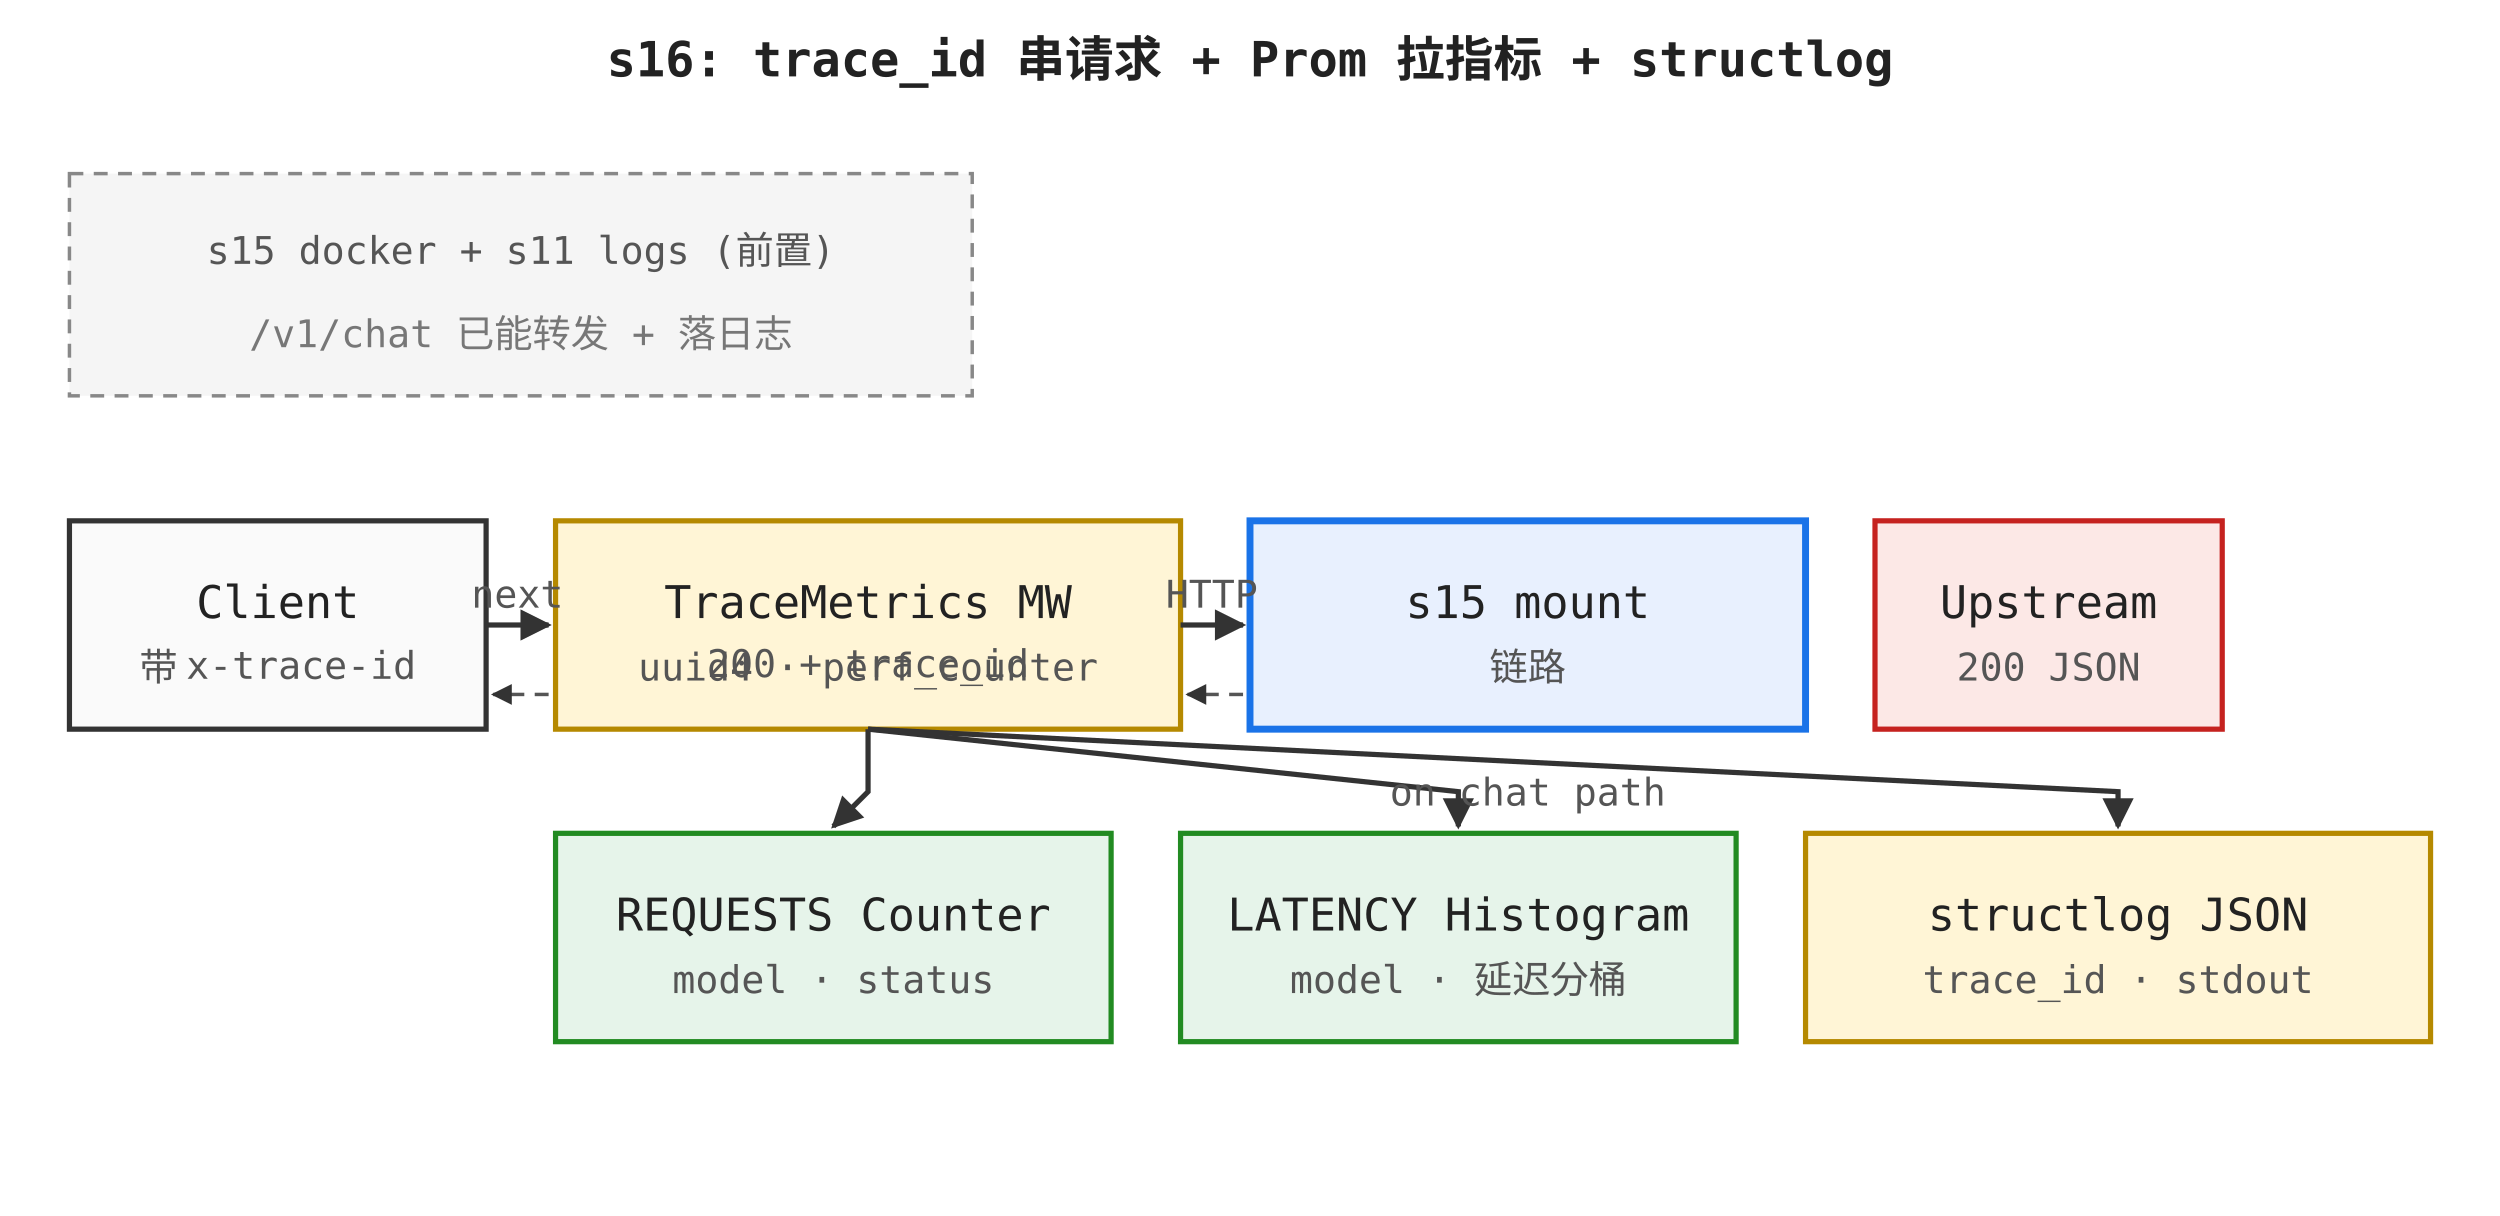
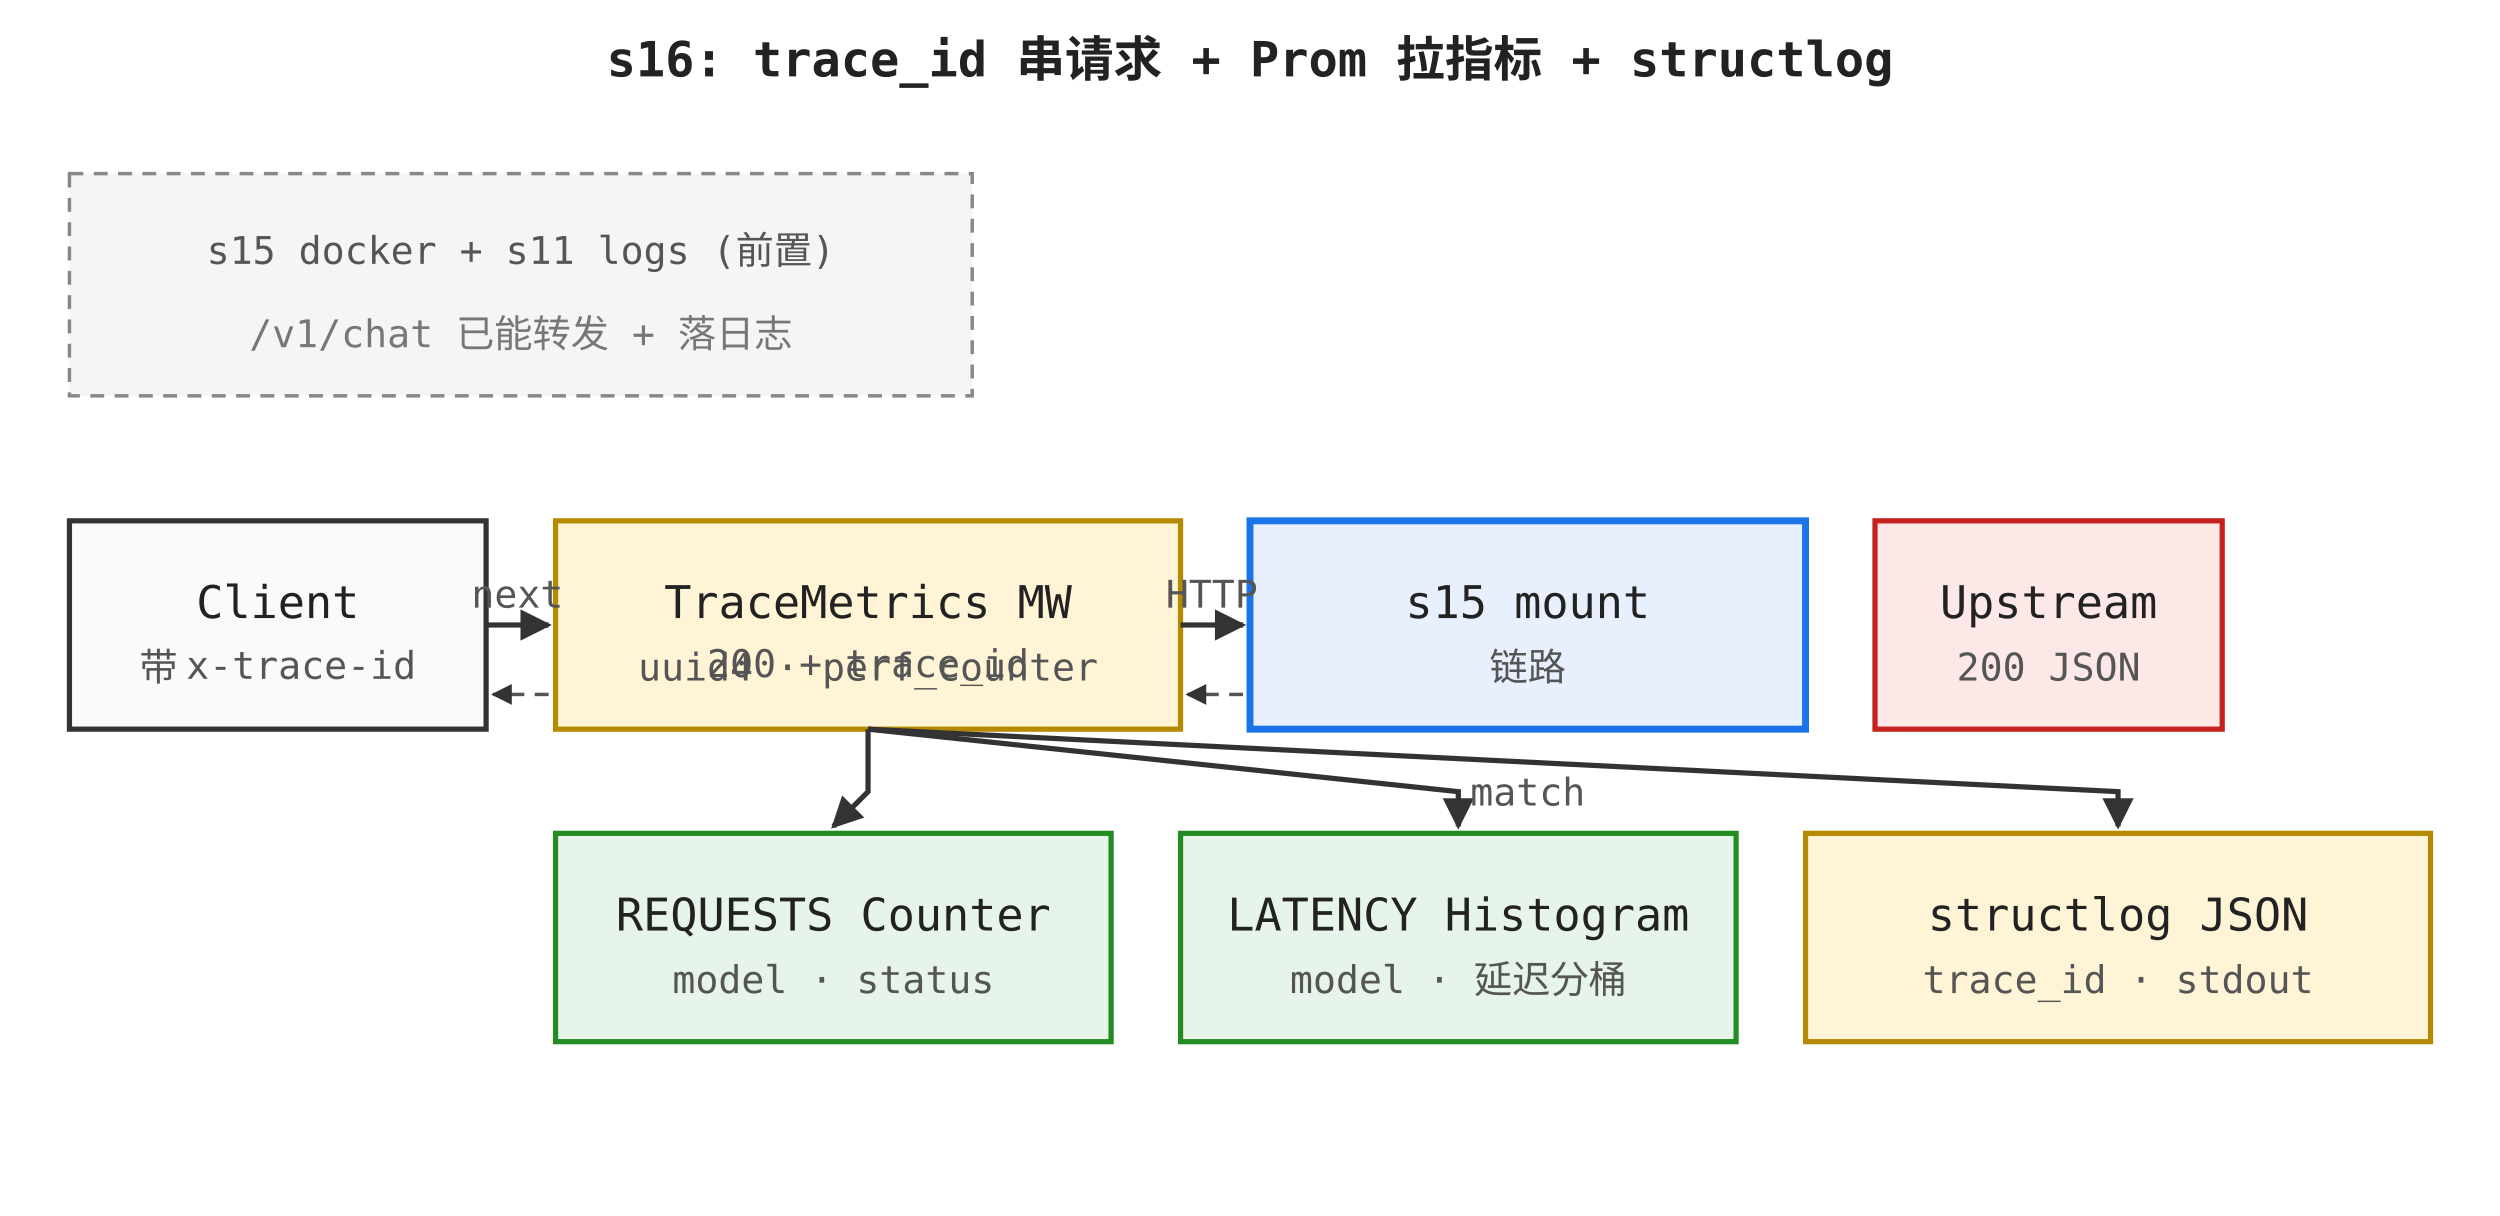
<svg xmlns="http://www.w3.org/2000/svg" viewBox="0 0 720 350" font-family="monospace">
  <style>
    .client     { fill: #fafafa; stroke: #333;    stroke-width: 1.5; }
    .gateway    { fill: #e8f0fe; stroke: #1a73e8; stroke-width: 2;   }
    .middleware { fill: #fff5d6; stroke: #b58900; stroke-width: 1.5; }
    .storage    { fill: #e6f4ea; stroke: #228b22; stroke-width: 1.5; }
    .upstream   { fill: #fce8e6; stroke: #c5221f; stroke-width: 1.5; }
    .reference  { fill: #f5f5f5; stroke: #888;    stroke-width: 1; stroke-dasharray: 4 3; }
    .title      { font-size: 14px; font-weight: bold; fill: #222; }
    .label      { font-size: 13px; fill: #222; }
    .small      { font-size: 11px; fill: #555; }
    .refsmall   { font-size: 11px; fill: #777; }
    .arrow      { stroke: #333; stroke-width: 1.5; fill: none; marker-end: url(#arrow); }
    .arrowR     { stroke: #555; stroke-width: 1;   fill: none; marker-end: url(#arrow); stroke-dasharray: 4 3; }
    .arrowRef   { stroke: #888; stroke-width: 1;   fill: none; marker-end: url(#arrowRef); stroke-dasharray: 3 2; }
  </style>
  <defs>
    <marker id="arrow" viewBox="0 0 10 10" refX="9" refY="5" markerWidth="6" markerHeight="6" orient="auto">
      <path d="M0,0 L10,5 L0,10 z" fill="#333" />
    </marker>
    <marker id="arrowRef" viewBox="0 0 10 10" refX="9" refY="5" markerWidth="6" markerHeight="6" orient="auto">
      <path d="M0,0 L10,5 L0,10 z" fill="#888" />
    </marker>
  </defs>
  <text x="360" y="22" text-anchor="middle" class="title">s16: trace_id 串请求 + Prom 拉指标 + structlog</text>
  <rect class="reference" x="20" y="50" width="260" height="64" />
  <text x="150" y="76" text-anchor="middle" class="small" fill="#555">s15 docker + s11 logs (前置)</text>
  <text x="150" y="100" text-anchor="middle" class="refsmall">/v1/chat 已能转发 + 落日志</text>
  <rect class="client" x="20" y="150" width="120" height="60" />
  <text x="80" y="178" text-anchor="middle" class="label">Client</text>
  <text x="80" y="196" text-anchor="middle" class="small">带 x-trace-id</text>
  <rect class="middleware" x="160" y="150" width="180" height="60" />
  <text x="250" y="178" text-anchor="middle" class="label">TraceMetrics MW</text>
  <text x="250" y="196" text-anchor="middle" class="small">uuid4 · perf_counter</text>
  <rect class="gateway" x="360" y="150" width="160" height="60" />
  <text x="440" y="178" text-anchor="middle" class="label">s15 mount</text>
  <text x="440" y="196" text-anchor="middle" class="small">链路</text>
  <rect class="upstream" x="540" y="150" width="100" height="60" />
  <text x="590" y="178" text-anchor="middle" class="label">Upstream</text>
  <text x="590" y="196" text-anchor="middle" class="small">200 JSON</text>
  <line class="arrow" x1="140" y1="180" x2="158" y2="180" />
  <text x="149" y="175" text-anchor="middle" class="small">next</text>
  <line class="arrow" x1="340" y1="180" x2="358" y2="180" />
  <text x="349" y="175" text-anchor="middle" class="small">HTTP</text>
  <line class="arrowR" x1="358" y1="200" x2="342" y2="200" />
  <line class="arrowR" x1="158" y1="200" x2="142" y2="200" />
  <text x="250" y="195" text-anchor="middle" class="small">200 + trace_id</text>
  <rect class="storage" x="160" y="240" width="160" height="60" />
  <text x="240" y="268" text-anchor="middle" class="label">REQUESTS Counter</text>
  <text x="240" y="286" text-anchor="middle" class="small">model · status</text>
  <rect class="storage" x="340" y="240" width="160" height="60" />
  <text x="420" y="268" text-anchor="middle" class="label">LATENCY Histogram</text>
  <text x="420" y="286" text-anchor="middle" class="small">model · 延迟分桶</text>
  <rect class="middleware" x="520" y="240" width="180" height="60" />
  <text x="610" y="268" text-anchor="middle" class="label">structlog JSON</text>
  <text x="610" y="286" text-anchor="middle" class="small">trace_id · stdout</text>
  <polyline class="arrow" points="250,210 250,228 240,238" />
  <polyline class="arrow" points="250,210 420,228 420,238" />
  <polyline class="arrow" points="250,210 610,228 610,238" />
-   <text x="440" y="232" text-anchor="middle" class="small" fill="#228b22">on chat path</text>
+   <text x="440" y="232" text-anchor="middle" class="small" fill="#228b22">match</text>
</svg>
